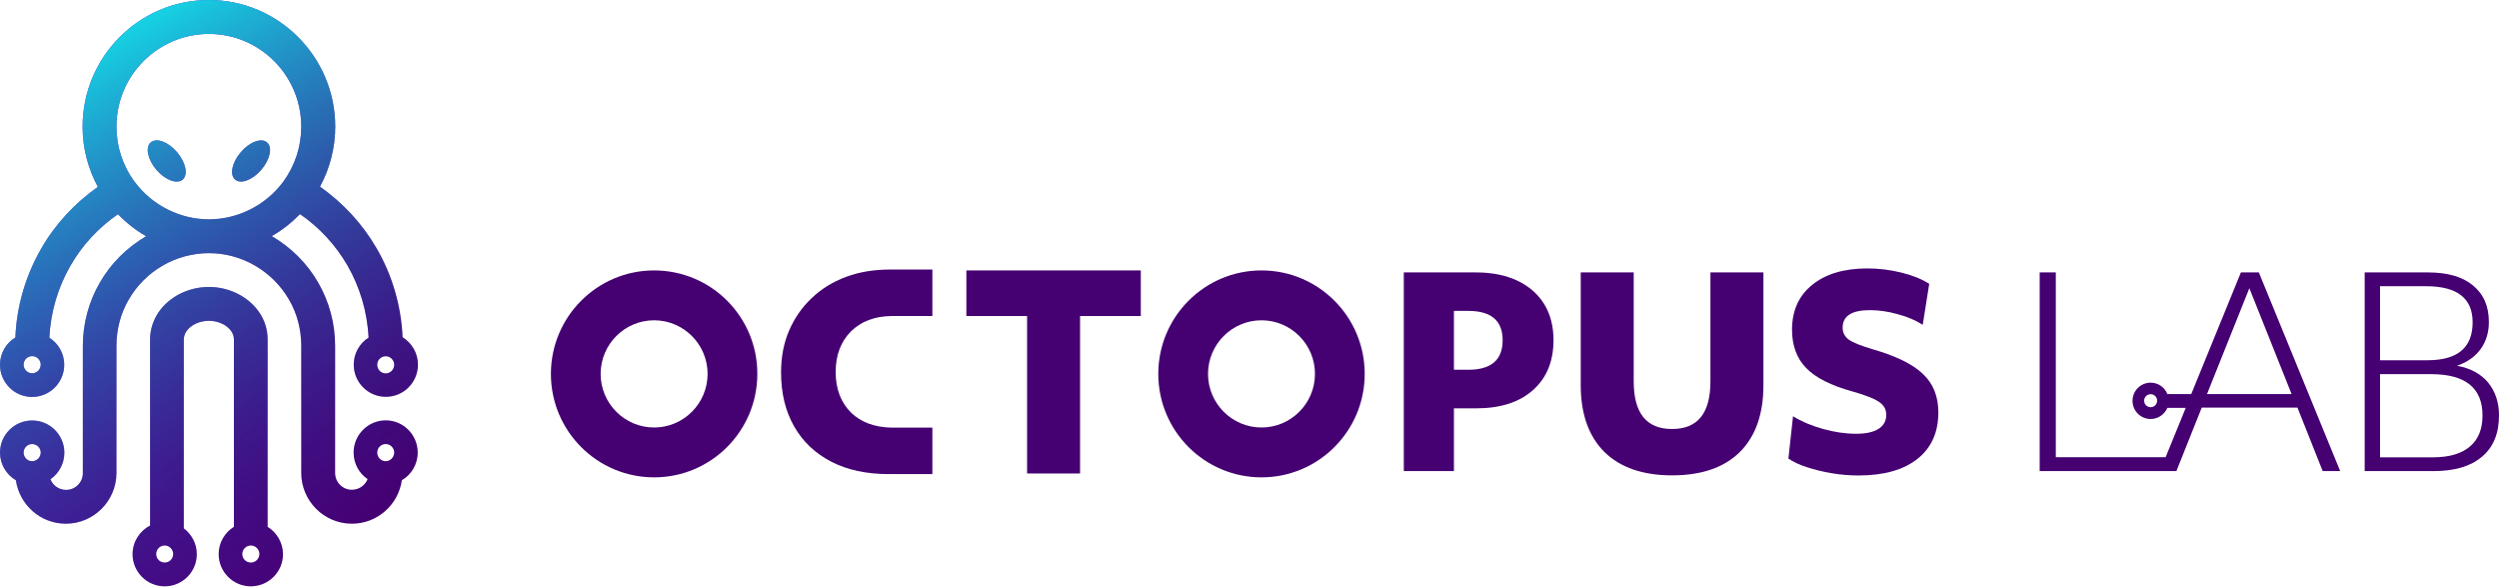
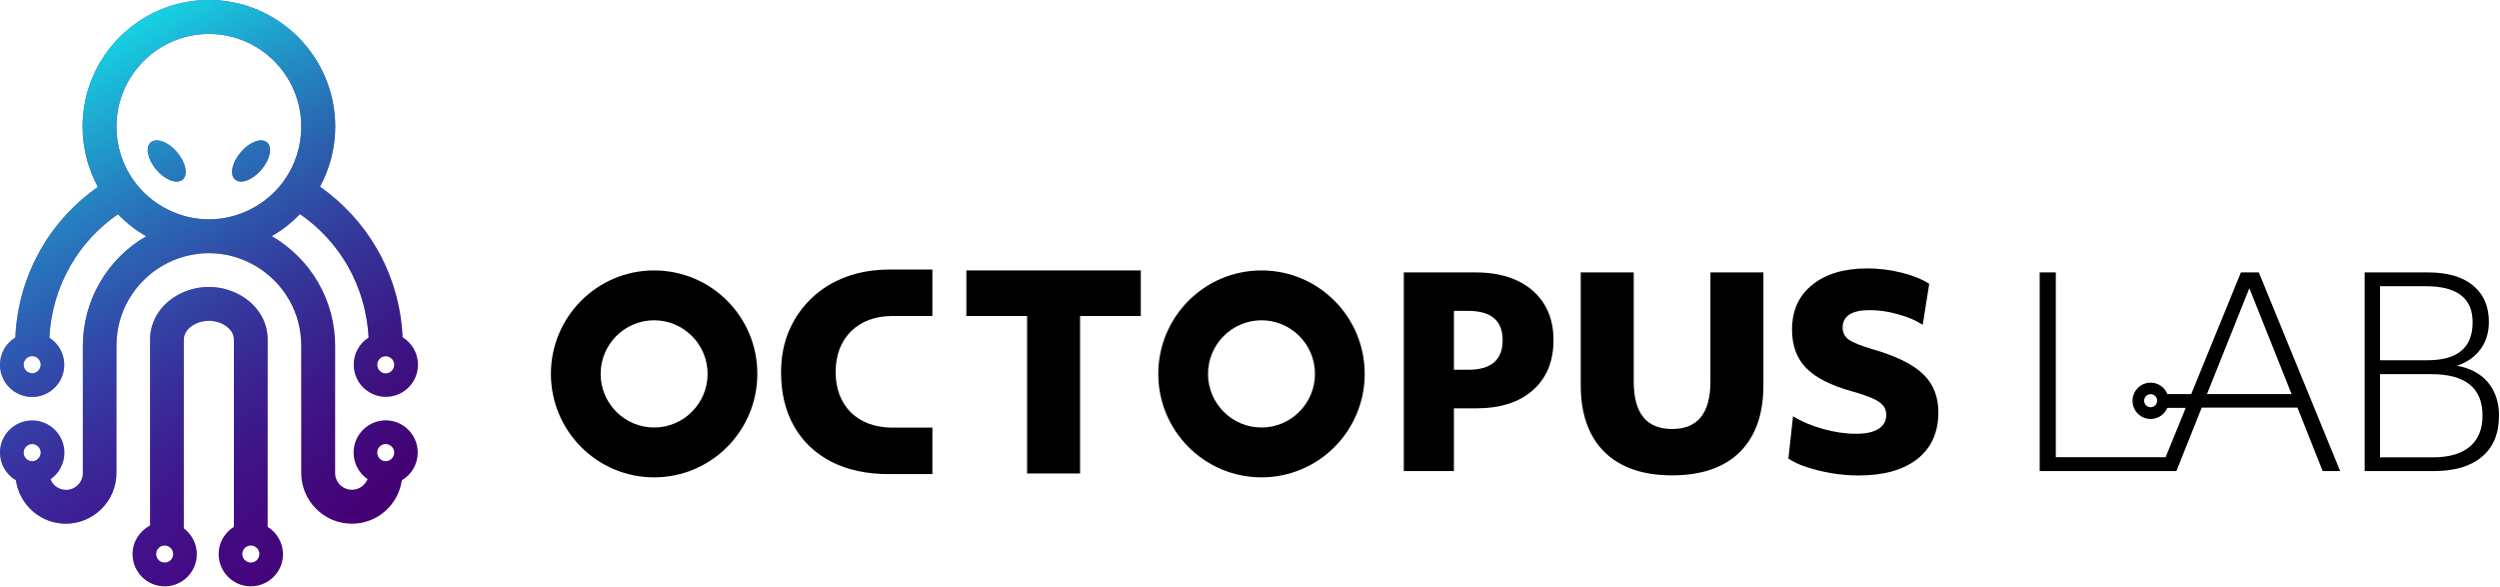
- <svg xmlns="http://www.w3.org/2000/svg" width="290" height="68" viewBox="0 0 290 68" fill="none">
+ <svg xmlns="http://www.w3.org/2000/svg" width="290" height="68" viewBox="0 0 290 68">
  <path d="M20.532 17.639C19.517 16.448 18.154 15.954 17.502 16.52C16.849 17.087 17.154 18.511 18.169 19.703C19.198 20.894 20.561 21.403 21.213 20.821C21.852 20.24 21.561 18.831 20.532 17.639ZM30.986 16.52C30.349 15.954 28.971 16.448 27.956 17.639C26.927 18.831 26.622 20.255 27.274 20.821C27.927 21.403 29.29 20.894 30.32 19.703C31.334 18.511 31.654 17.087 30.986 16.52ZM30.986 16.52C30.349 15.954 28.971 16.448 27.956 17.639C26.927 18.831 26.622 20.255 27.274 20.821C27.927 21.403 29.29 20.894 30.32 19.703C31.334 18.511 31.654 17.087 30.986 16.52ZM17.487 16.52C16.834 17.087 17.139 18.511 18.154 19.703C19.183 20.894 20.547 21.403 21.199 20.821C21.837 20.255 21.547 18.845 20.517 17.639C19.503 16.448 18.154 15.954 17.487 16.52ZM44.761 48.762C42.703 48.762 41.035 50.448 41.035 52.497C41.035 53.775 41.673 54.909 42.659 55.577C42.369 56.303 41.658 56.812 40.832 56.812C39.759 56.812 38.889 55.94 38.889 54.865V40.117C38.889 37.531 38.208 35.003 36.931 32.794C35.627 30.513 33.742 28.682 31.538 27.389C32.741 26.706 33.843 25.834 34.815 24.832C37.062 26.386 38.947 28.421 40.325 30.803C41.789 33.346 42.615 36.209 42.775 39.158C41.745 39.812 41.05 40.974 41.05 42.297C41.05 44.36 42.717 46.031 44.776 46.031C46.835 46.031 48.502 44.36 48.502 42.297C48.502 40.945 47.778 39.783 46.719 39.114C46.559 35.497 45.53 31.951 43.718 28.827C42.079 25.98 39.803 23.538 37.135 21.65C38.294 19.514 38.904 17.131 38.904 14.661C38.889 6.597 32.321 0 24.244 0C16.153 0 9.585 6.597 9.585 14.69C9.585 17.16 10.208 19.543 11.354 21.679C8.685 23.567 6.409 25.994 4.771 28.856C2.973 31.98 1.929 35.526 1.784 39.144C0.725 39.783 0 40.96 0 42.311C0 44.374 1.667 46.045 3.727 46.045C5.785 46.045 7.453 44.374 7.453 42.311C7.453 40.989 6.771 39.841 5.728 39.173C5.872 36.223 6.713 33.361 8.178 30.818C9.541 28.435 11.441 26.401 13.688 24.846C14.659 25.849 15.761 26.721 16.965 27.403C14.761 28.682 12.876 30.527 11.571 32.809C10.295 35.017 9.614 37.545 9.614 40.132V54.88C9.614 55.955 8.743 56.827 7.67 56.827C6.844 56.827 6.133 56.318 5.858 55.592C6.83 54.923 7.468 53.79 7.468 52.511C7.468 50.462 5.8 48.777 3.741 48.777C1.682 48.762 0 50.448 0 52.497C0 53.862 0.74 55.068 1.841 55.708C2.262 58.556 4.684 60.75 7.641 60.75C10.875 60.75 13.514 58.105 13.514 54.865V40.117C13.514 38.228 13.992 36.368 14.935 34.756C16.849 31.428 20.416 29.365 24.244 29.365C28.058 29.365 31.625 31.443 33.538 34.756C34.481 36.368 34.959 38.228 34.959 40.117V54.865C34.959 58.105 37.599 60.75 40.832 60.75C43.79 60.75 46.226 58.556 46.632 55.708C47.734 55.068 48.474 53.862 48.474 52.497C48.474 50.448 46.821 48.762 44.761 48.762ZM44.761 41.323C45.298 41.323 45.748 41.773 45.748 42.311C45.748 42.863 45.298 43.314 44.761 43.314C44.211 43.314 43.776 42.863 43.776 42.311C43.776 41.773 44.211 41.323 44.761 41.323ZM3.727 43.299C3.19 43.299 2.74 42.849 2.74 42.297C2.74 41.759 3.19 41.309 3.727 41.309C4.277 41.309 4.727 41.759 4.727 42.297C4.713 42.863 4.277 43.299 3.727 43.299ZM3.727 53.499C3.19 53.499 2.74 53.049 2.74 52.497C2.74 51.959 3.19 51.508 3.727 51.508C4.277 51.508 4.727 51.959 4.727 52.497C4.713 53.049 4.277 53.499 3.727 53.499ZM15.631 21.097C14.239 19.223 13.514 17 13.514 14.69C13.514 8.747 18.328 3.938 24.244 3.938C30.16 3.938 34.959 8.762 34.959 14.69C34.959 17 34.234 19.223 32.857 21.097C30.827 23.814 27.608 25.442 24.244 25.442C20.88 25.442 17.646 23.814 15.631 21.097ZM44.761 53.499C44.211 53.499 43.776 53.049 43.776 52.497C43.776 51.959 44.211 51.508 44.761 51.508C45.298 51.508 45.748 51.959 45.748 52.497C45.733 53.049 45.298 53.499 44.761 53.499ZM27.956 17.639C26.927 18.831 26.622 20.255 27.274 20.821C27.927 21.403 29.29 20.894 30.32 19.703C31.334 18.511 31.654 17.087 30.986 16.52C30.349 15.954 28.971 16.448 27.956 17.639ZM17.487 16.52C16.834 17.087 17.139 18.511 18.154 19.703C19.183 20.894 20.547 21.403 21.199 20.821C21.837 20.255 21.547 18.845 20.517 17.639C19.503 16.448 18.154 15.954 17.487 16.52ZM20.532 17.639C19.517 16.448 18.154 15.954 17.502 16.52C16.849 17.087 17.154 18.511 18.169 19.703C19.198 20.894 20.561 21.403 21.213 20.821C21.852 20.24 21.561 18.831 20.532 17.639ZM30.986 16.52C30.349 15.954 28.971 16.448 27.956 17.639C26.927 18.831 26.622 20.255 27.274 20.821C27.927 21.403 29.29 20.894 30.32 19.703C31.334 18.511 31.654 17.087 30.986 16.52ZM31.059 61.113V39.391C31.059 38.257 30.726 37.167 30.087 36.238C28.855 34.421 26.608 33.288 24.244 33.288C21.866 33.288 19.633 34.421 18.401 36.223C17.762 37.167 17.415 38.257 17.415 39.391V60.968C16.211 61.578 15.384 62.842 15.384 64.28C15.384 66.344 17.052 68.014 19.111 68.014C21.17 68.014 22.837 66.344 22.837 64.28C22.837 63.06 22.243 61.985 21.329 61.287V39.391C21.329 39.056 21.431 38.737 21.619 38.446C22.127 37.691 23.171 37.211 24.244 37.211C25.317 37.211 26.346 37.691 26.854 38.446C27.043 38.722 27.144 39.056 27.144 39.391V61.113C26.085 61.767 25.375 62.944 25.375 64.28C25.375 66.344 27.057 68.014 29.102 68.014C31.16 68.014 32.843 66.344 32.843 64.28C32.828 62.944 32.117 61.767 31.059 61.113ZM19.111 65.254C18.56 65.254 18.125 64.818 18.125 64.266C18.125 63.728 18.56 63.278 19.111 63.278C19.648 63.278 20.097 63.728 20.097 64.266C20.097 64.832 19.648 65.254 19.111 65.254ZM29.102 65.254C28.565 65.254 28.116 64.818 28.116 64.266C28.116 63.728 28.565 63.278 29.102 63.278C29.652 63.278 30.102 63.728 30.102 64.266C30.087 64.832 29.652 65.254 29.102 65.254ZM20.532 17.639C19.517 16.448 18.154 15.954 17.502 16.52C16.849 17.087 17.154 18.511 18.169 19.703C19.198 20.894 20.561 21.403 21.213 20.821C21.852 20.24 21.561 18.831 20.532 17.639ZM30.986 16.52C30.349 15.954 28.971 16.448 27.956 17.639C26.927 18.831 26.622 20.255 27.274 20.821C27.927 21.403 29.29 20.894 30.32 19.703C31.334 18.511 31.654 17.087 30.986 16.52Z" fill="url(#paint0_linear_26_352)" />
  <path d="M20.532 17.639C19.517 16.448 18.154 15.954 17.502 16.52C16.849 17.087 17.154 18.511 18.169 19.703C19.198 20.894 20.561 21.403 21.213 20.821C21.852 20.24 21.561 18.831 20.532 17.639ZM30.986 16.52C30.349 15.954 28.971 16.448 27.956 17.639C26.927 18.831 26.622 20.255 27.274 20.821C27.927 21.403 29.29 20.894 30.32 19.703C31.334 18.511 31.654 17.087 30.986 16.52ZM30.986 16.52C30.349 15.954 28.971 16.448 27.956 17.639C26.927 18.831 26.622 20.255 27.274 20.821C27.927 21.403 29.29 20.894 30.32 19.703C31.334 18.511 31.654 17.087 30.986 16.52ZM17.487 16.52C16.834 17.087 17.139 18.511 18.154 19.703C19.183 20.894 20.547 21.403 21.199 20.821C21.837 20.255 21.547 18.845 20.517 17.639C19.503 16.448 18.154 15.954 17.487 16.52ZM44.761 48.762C42.703 48.762 41.035 50.448 41.035 52.497C41.035 53.775 41.673 54.909 42.659 55.577C42.369 56.303 41.658 56.812 40.832 56.812C39.759 56.812 38.889 55.94 38.889 54.865V40.117C38.889 37.531 38.208 35.003 36.931 32.794C35.627 30.513 33.742 28.682 31.538 27.389C32.741 26.706 33.843 25.834 34.815 24.832C37.062 26.386 38.947 28.421 40.325 30.803C41.789 33.346 42.615 36.209 42.775 39.158C41.745 39.812 41.05 40.974 41.05 42.297C41.05 44.36 42.717 46.031 44.776 46.031C46.835 46.031 48.502 44.36 48.502 42.297C48.502 40.945 47.778 39.783 46.719 39.114C46.559 35.497 45.53 31.951 43.718 28.827C42.079 25.98 39.803 23.538 37.135 21.65C38.294 19.514 38.904 17.131 38.904 14.661C38.889 6.597 32.321 0 24.244 0C16.153 0 9.585 6.597 9.585 14.69C9.585 17.16 10.208 19.543 11.354 21.679C8.685 23.567 6.409 25.994 4.771 28.856C2.973 31.98 1.929 35.526 1.784 39.144C0.725 39.783 0 40.96 0 42.311C0 44.374 1.667 46.045 3.727 46.045C5.785 46.045 7.453 44.374 7.453 42.311C7.453 40.989 6.771 39.841 5.728 39.173C5.872 36.223 6.713 33.361 8.178 30.818C9.541 28.435 11.441 26.401 13.688 24.846C14.659 25.849 15.761 26.721 16.965 27.403C14.761 28.682 12.876 30.527 11.571 32.809C10.295 35.017 9.614 37.545 9.614 40.132V54.88C9.614 55.955 8.743 56.827 7.67 56.827C6.844 56.827 6.133 56.318 5.858 55.592C6.83 54.923 7.468 53.79 7.468 52.511C7.468 50.462 5.8 48.777 3.741 48.777C1.682 48.762 0 50.448 0 52.497C0 53.862 0.74 55.068 1.841 55.708C2.262 58.556 4.684 60.75 7.641 60.75C10.875 60.75 13.514 58.105 13.514 54.865V40.117C13.514 38.228 13.992 36.368 14.935 34.756C16.849 31.428 20.416 29.365 24.244 29.365C28.058 29.365 31.625 31.443 33.538 34.756C34.481 36.368 34.959 38.228 34.959 40.117V54.865C34.959 58.105 37.599 60.75 40.832 60.75C43.79 60.75 46.226 58.556 46.632 55.708C47.734 55.068 48.474 53.862 48.474 52.497C48.474 50.448 46.821 48.762 44.761 48.762ZM44.761 41.323C45.298 41.323 45.748 41.773 45.748 42.311C45.748 42.863 45.298 43.314 44.761 43.314C44.211 43.314 43.776 42.863 43.776 42.311C43.776 41.773 44.211 41.323 44.761 41.323ZM3.727 43.299C3.19 43.299 2.74 42.849 2.74 42.297C2.74 41.759 3.19 41.309 3.727 41.309C4.277 41.309 4.727 41.759 4.727 42.297C4.713 42.863 4.277 43.299 3.727 43.299ZM3.727 53.499C3.19 53.499 2.74 53.049 2.74 52.497C2.74 51.959 3.19 51.508 3.727 51.508C4.277 51.508 4.727 51.959 4.727 52.497C4.713 53.049 4.277 53.499 3.727 53.499ZM15.631 21.097C14.239 19.223 13.514 17 13.514 14.69C13.514 8.747 18.328 3.938 24.244 3.938C30.16 3.938 34.959 8.762 34.959 14.69C34.959 17 34.234 19.223 32.857 21.097C30.827 23.814 27.608 25.442 24.244 25.442C20.88 25.442 17.646 23.814 15.631 21.097ZM44.761 53.499C44.211 53.499 43.776 53.049 43.776 52.497C43.776 51.959 44.211 51.508 44.761 51.508C45.298 51.508 45.748 51.959 45.748 52.497C45.733 53.049 45.298 53.499 44.761 53.499ZM27.956 17.639C26.927 18.831 26.622 20.255 27.274 20.821C27.927 21.403 29.29 20.894 30.32 19.703C31.334 18.511 31.654 17.087 30.986 16.52C30.349 15.954 28.971 16.448 27.956 17.639ZM17.487 16.52C16.834 17.087 17.139 18.511 18.154 19.703C19.183 20.894 20.547 21.403 21.199 20.821C21.837 20.255 21.547 18.845 20.517 17.639C19.503 16.448 18.154 15.954 17.487 16.52ZM20.532 17.639C19.517 16.448 18.154 15.954 17.502 16.52C16.849 17.087 17.154 18.511 18.169 19.703C19.198 20.894 20.561 21.403 21.213 20.821C21.852 20.24 21.561 18.831 20.532 17.639ZM30.986 16.52C30.349 15.954 28.971 16.448 27.956 17.639C26.927 18.831 26.622 20.255 27.274 20.821C27.927 21.403 29.29 20.894 30.32 19.703C31.334 18.511 31.654 17.087 30.986 16.52ZM31.059 61.113V39.391C31.059 38.257 30.726 37.167 30.087 36.238C28.855 34.421 26.608 33.288 24.244 33.288C21.866 33.288 19.633 34.421 18.401 36.223C17.762 37.167 17.415 38.257 17.415 39.391V60.968C16.211 61.578 15.384 62.842 15.384 64.28C15.384 66.344 17.052 68.014 19.111 68.014C21.17 68.014 22.837 66.344 22.837 64.28C22.837 63.06 22.243 61.985 21.329 61.287V39.391C21.329 39.056 21.431 38.737 21.619 38.446C22.127 37.691 23.171 37.211 24.244 37.211C25.317 37.211 26.346 37.691 26.854 38.446C27.043 38.722 27.144 39.056 27.144 39.391V61.113C26.085 61.767 25.375 62.944 25.375 64.28C25.375 66.344 27.057 68.014 29.102 68.014C31.16 68.014 32.843 66.344 32.843 64.28C32.828 62.944 32.117 61.767 31.059 61.113ZM19.111 65.254C18.56 65.254 18.125 64.818 18.125 64.266C18.125 63.728 18.56 63.278 19.111 63.278C19.648 63.278 20.097 63.728 20.097 64.266C20.097 64.832 19.648 65.254 19.111 65.254ZM29.102 65.254C28.565 65.254 28.116 64.818 28.116 64.266C28.116 63.728 28.565 63.278 29.102 63.278C29.652 63.278 30.102 63.728 30.102 64.266C30.087 64.832 29.652 65.254 29.102 65.254ZM20.532 17.639C19.517 16.448 18.154 15.954 17.502 16.52C16.849 17.087 17.154 18.511 18.169 19.703C19.198 20.894 20.561 21.403 21.213 20.821C21.852 20.24 21.561 18.831 20.532 17.639ZM30.986 16.52C30.349 15.954 28.971 16.448 27.956 17.639C26.927 18.831 26.622 20.255 27.274 20.821C27.927 21.403 29.29 20.894 30.32 19.703C31.334 18.511 31.654 17.087 30.986 16.52Z" fill="url(#paint1_linear_26_352)" />
-   <path d="M112.143 31.37V36.659H119.19V54.923H125.338V36.659H132.385V31.37H112.143Z" fill="#450072" />
-   <path d="M75.907 37.153C79.329 37.153 82.114 39.943 82.114 43.372C82.114 46.801 79.329 49.59 75.907 49.59C72.486 49.59 69.701 46.801 69.701 43.372C69.701 39.943 72.486 37.153 75.907 37.153ZM75.907 31.37C69.296 31.37 63.931 36.746 63.931 43.372C63.931 49.997 69.296 55.373 75.907 55.373C82.519 55.373 87.885 49.997 87.885 43.372C87.899 36.746 82.534 31.37 75.907 31.37Z" fill="#450072" />
-   <path d="M146.392 37.153C149.814 37.153 152.598 39.943 152.598 43.372C152.598 46.801 149.814 49.59 146.392 49.59C142.97 49.59 140.186 46.801 140.186 43.372C140.186 39.943 142.97 37.153 146.392 37.153ZM146.392 31.37C139.78 31.37 134.415 36.746 134.415 43.372C134.415 49.997 139.78 55.373 146.392 55.373C153.004 55.373 158.369 49.997 158.369 43.372C158.369 36.746 153.004 31.37 146.392 31.37Z" fill="#450072" />
-   <path d="M176.088 32.561C174.739 31.922 173.144 31.602 171.288 31.602H162.907V54.647H168.722V47.367H171.288C174.101 47.367 176.305 46.67 177.886 45.261C179.481 43.851 180.278 41.919 180.278 39.449C180.278 37.836 179.916 36.441 179.191 35.264C178.466 34.102 177.436 33.201 176.088 32.561ZM170.389 42.892H168.722V36.063H170.389C173.043 36.063 174.377 37.197 174.377 39.463C174.377 41.744 173.057 42.892 170.389 42.892Z" fill="#450072" />
-   <path d="M198.49 44.243C198.49 47.934 197.011 49.765 194.039 49.765C191.066 49.765 189.587 47.934 189.587 44.243V31.602H183.439V44.679C183.439 48.036 184.367 50.622 186.194 52.438C188.036 54.24 190.66 55.141 194.039 55.141C197.446 55.141 200.071 54.24 201.898 52.438C203.725 50.622 204.638 48.036 204.638 44.679V31.602H198.49V44.243Z" fill="#450072" />
-   <path d="M217.253 40.495C215.934 40.102 215.035 39.739 214.556 39.405C214.078 39.056 213.831 38.591 213.831 38.01C213.831 36.659 214.875 35.976 216.992 35.976C217.993 35.976 219.08 36.121 220.211 36.441C221.357 36.746 222.314 37.153 223.126 37.676L223.88 32.925C223.024 32.373 221.937 31.937 220.632 31.617C219.327 31.297 218.022 31.137 216.702 31.137C214.005 31.137 211.859 31.777 210.308 33.041C208.742 34.29 207.959 36.034 207.959 38.243C207.959 40.088 208.51 41.57 209.597 42.689C210.685 43.807 212.468 44.723 214.962 45.406C215.977 45.696 216.789 45.987 217.355 46.234C217.92 46.496 218.312 46.757 218.544 47.062C218.776 47.338 218.892 47.702 218.892 48.137C218.892 48.835 218.587 49.373 217.993 49.75C217.398 50.128 216.543 50.317 215.412 50.317C214.15 50.317 212.86 50.128 211.526 49.75C210.192 49.373 209.046 48.893 208.075 48.283L207.538 53.194C208.104 53.572 208.814 53.92 209.699 54.196C210.569 54.487 211.526 54.719 212.57 54.894C213.599 55.068 214.643 55.155 215.673 55.155C218.602 55.155 220.878 54.516 222.502 53.237C224.126 51.959 224.938 50.157 224.938 47.832C224.938 45.987 224.344 44.505 223.155 43.386C221.966 42.238 219.994 41.279 217.253 40.495Z" fill="#450072" />
-   <path d="M260.043 31.617L254.286 45.711H251.517C251.212 44.941 250.458 44.389 249.574 44.389C248.414 44.389 247.471 45.333 247.471 46.496C247.471 47.658 248.414 48.602 249.574 48.602C250.444 48.602 251.198 48.065 251.517 47.309H253.649L251.314 53.034H238.569V31.602H236.698V54.647H250.647H252.561L255.504 47.28H266.611L269.54 54.647H271.57L262.131 31.602H260.043V31.617ZM249.574 47.237C249.153 47.237 248.82 46.902 248.82 46.481C248.82 46.06 249.153 45.725 249.574 45.725C249.994 45.725 250.328 46.06 250.328 46.481C250.328 46.902 249.98 47.237 249.574 47.237ZM256.114 45.711L261.029 33.433L265.93 45.711H256.114Z" fill="#450072" />
-   <path d="M288.724 44.36C287.883 43.357 286.665 42.703 285.128 42.427C286.317 42.02 287.216 41.381 287.868 40.495C288.506 39.608 288.825 38.562 288.825 37.342C288.825 35.511 288.202 34.116 286.969 33.099C285.751 32.096 283.997 31.602 281.778 31.602H274.412V54.647H282.402C284.852 54.647 286.708 54.095 288.028 52.976C289.347 51.872 290 50.273 290 48.181C290 46.655 289.565 45.391 288.724 44.36ZM276.196 33.201H281.532C285.142 33.201 286.94 34.596 286.94 37.385C286.94 40.32 285.2 41.788 281.706 41.788H276.196V33.201ZM286.621 51.799C285.65 52.627 284.229 53.049 282.329 53.049H276.196V43.401H282.126C286.099 43.401 288.086 44.999 288.086 48.196C288.086 49.765 287.607 50.971 286.621 51.799Z" fill="#450072" />
-   <path d="M103.429 36.659H108.199V31.268H103.429H103.269C101.413 31.268 99.716 31.544 98.165 32.125C96.614 32.706 95.294 33.52 94.177 34.595C93.061 35.656 92.191 36.906 91.567 38.359C90.944 39.812 90.639 41.424 90.639 43.183C90.639 45.624 91.147 47.701 92.162 49.474C93.162 51.232 94.612 52.598 96.469 53.557C98.325 54.516 100.558 54.995 103.124 54.995C103.226 54.995 103.327 54.995 103.429 54.981V54.995H108.199V49.605H103.429C101.486 49.561 99.919 48.98 98.774 47.876C97.585 46.699 96.976 45.13 96.976 43.154C96.976 41.177 97.585 39.594 98.774 38.417C99.934 37.283 101.486 36.688 103.429 36.659Z" fill="#450072" />
+   <path d="M112.143 31.37V36.659H119.19V54.923H125.338V36.659H132.385V31.37H112.143Z" />
+   <path d="M75.907 37.153C79.329 37.153 82.114 39.943 82.114 43.372C82.114 46.801 79.329 49.59 75.907 49.59C72.486 49.59 69.701 46.801 69.701 43.372C69.701 39.943 72.486 37.153 75.907 37.153ZM75.907 31.37C69.296 31.37 63.931 36.746 63.931 43.372C63.931 49.997 69.296 55.373 75.907 55.373C82.519 55.373 87.885 49.997 87.885 43.372C87.899 36.746 82.534 31.37 75.907 31.37Z" />
+   <path d="M146.392 37.153C149.814 37.153 152.598 39.943 152.598 43.372C152.598 46.801 149.814 49.59 146.392 49.59C142.97 49.59 140.186 46.801 140.186 43.372C140.186 39.943 142.97 37.153 146.392 37.153ZM146.392 31.37C139.78 31.37 134.415 36.746 134.415 43.372C134.415 49.997 139.78 55.373 146.392 55.373C153.004 55.373 158.369 49.997 158.369 43.372C158.369 36.746 153.004 31.37 146.392 31.37Z" />
+   <path d="M176.088 32.561C174.739 31.922 173.144 31.602 171.288 31.602H162.907V54.647H168.722V47.367H171.288C174.101 47.367 176.305 46.67 177.886 45.261C179.481 43.851 180.278 41.919 180.278 39.449C180.278 37.836 179.916 36.441 179.191 35.264C178.466 34.102 177.436 33.201 176.088 32.561ZM170.389 42.892H168.722V36.063H170.389C173.043 36.063 174.377 37.197 174.377 39.463C174.377 41.744 173.057 42.892 170.389 42.892Z" />
+   <path d="M198.49 44.243C198.49 47.934 197.011 49.765 194.039 49.765C191.066 49.765 189.587 47.934 189.587 44.243V31.602H183.439V44.679C183.439 48.036 184.367 50.622 186.194 52.438C188.036 54.24 190.66 55.141 194.039 55.141C197.446 55.141 200.071 54.24 201.898 52.438C203.725 50.622 204.638 48.036 204.638 44.679V31.602H198.49V44.243Z" />
+   <path d="M217.253 40.495C215.934 40.102 215.035 39.739 214.556 39.405C214.078 39.056 213.831 38.591 213.831 38.01C213.831 36.659 214.875 35.976 216.992 35.976C217.993 35.976 219.08 36.121 220.211 36.441C221.357 36.746 222.314 37.153 223.126 37.676L223.88 32.925C223.024 32.373 221.937 31.937 220.632 31.617C219.327 31.297 218.022 31.137 216.702 31.137C214.005 31.137 211.859 31.777 210.308 33.041C208.742 34.29 207.959 36.034 207.959 38.243C207.959 40.088 208.51 41.57 209.597 42.689C210.685 43.807 212.468 44.723 214.962 45.406C215.977 45.696 216.789 45.987 217.355 46.234C217.92 46.496 218.312 46.757 218.544 47.062C218.776 47.338 218.892 47.702 218.892 48.137C218.892 48.835 218.587 49.373 217.993 49.75C217.398 50.128 216.543 50.317 215.412 50.317C214.15 50.317 212.86 50.128 211.526 49.75C210.192 49.373 209.046 48.893 208.075 48.283L207.538 53.194C208.104 53.572 208.814 53.92 209.699 54.196C210.569 54.487 211.526 54.719 212.57 54.894C213.599 55.068 214.643 55.155 215.673 55.155C218.602 55.155 220.878 54.516 222.502 53.237C224.126 51.959 224.938 50.157 224.938 47.832C224.938 45.987 224.344 44.505 223.155 43.386C221.966 42.238 219.994 41.279 217.253 40.495Z" />
+   <path d="M260.043 31.617L254.286 45.711H251.517C251.212 44.941 250.458 44.389 249.574 44.389C248.414 44.389 247.471 45.333 247.471 46.496C247.471 47.658 248.414 48.602 249.574 48.602C250.444 48.602 251.198 48.065 251.517 47.309H253.649L251.314 53.034H238.569V31.602H236.698V54.647H250.647H252.561L255.504 47.28H266.611L269.54 54.647H271.57L262.131 31.602H260.043V31.617ZM249.574 47.237C249.153 47.237 248.82 46.902 248.82 46.481C248.82 46.06 249.153 45.725 249.574 45.725C249.994 45.725 250.328 46.06 250.328 46.481C250.328 46.902 249.98 47.237 249.574 47.237ZM256.114 45.711L261.029 33.433L265.93 45.711H256.114Z" />
+   <path d="M288.724 44.36C287.883 43.357 286.665 42.703 285.128 42.427C286.317 42.02 287.216 41.381 287.868 40.495C288.506 39.608 288.825 38.562 288.825 37.342C288.825 35.511 288.202 34.116 286.969 33.099C285.751 32.096 283.997 31.602 281.778 31.602H274.412V54.647H282.402C284.852 54.647 286.708 54.095 288.028 52.976C289.347 51.872 290 50.273 290 48.181C290 46.655 289.565 45.391 288.724 44.36ZM276.196 33.201H281.532C285.142 33.201 286.94 34.596 286.94 37.385C286.94 40.32 285.2 41.788 281.706 41.788H276.196V33.201ZM286.621 51.799C285.65 52.627 284.229 53.049 282.329 53.049H276.196V43.401H282.126C286.099 43.401 288.086 44.999 288.086 48.196C288.086 49.765 287.607 50.971 286.621 51.799Z" />
+   <path d="M103.429 36.659H108.199V31.268H103.429H103.269C101.413 31.268 99.716 31.544 98.165 32.125C96.614 32.706 95.294 33.52 94.177 34.595C93.061 35.656 92.191 36.906 91.567 38.359C90.944 39.812 90.639 41.424 90.639 43.183C90.639 45.624 91.147 47.701 92.162 49.474C93.162 51.232 94.612 52.598 96.469 53.557C98.325 54.516 100.558 54.995 103.124 54.995C103.226 54.995 103.327 54.995 103.429 54.981V54.995H108.199V49.605H103.429C101.486 49.561 99.919 48.98 98.774 47.876C97.585 46.699 96.976 45.13 96.976 43.154C96.976 41.177 97.585 39.594 98.774 38.417C99.934 37.283 101.486 36.688 103.429 36.659Z" />
  <defs>
    <linearGradient id="paint0_linear_26_352" x1="2.816" y1="15.402" x2="45.755" y2="58.252" gradientUnits="userSpaceOnUse">
      <stop offset="0.001" stop-color="#5731E2" />
      <stop offset="1" stop-color="#450072" />
    </linearGradient>
    <linearGradient id="paint1_linear_26_352" x1="5.782" y1="8.414" x2="37.709" y2="63.6" gradientUnits="userSpaceOnUse">
      <stop offset="0.001" stop-color="#16D2E2" />
      <stop offset="1" stop-color="#17004A" stop-opacity="0" />
    </linearGradient>
  </defs>
</svg>
